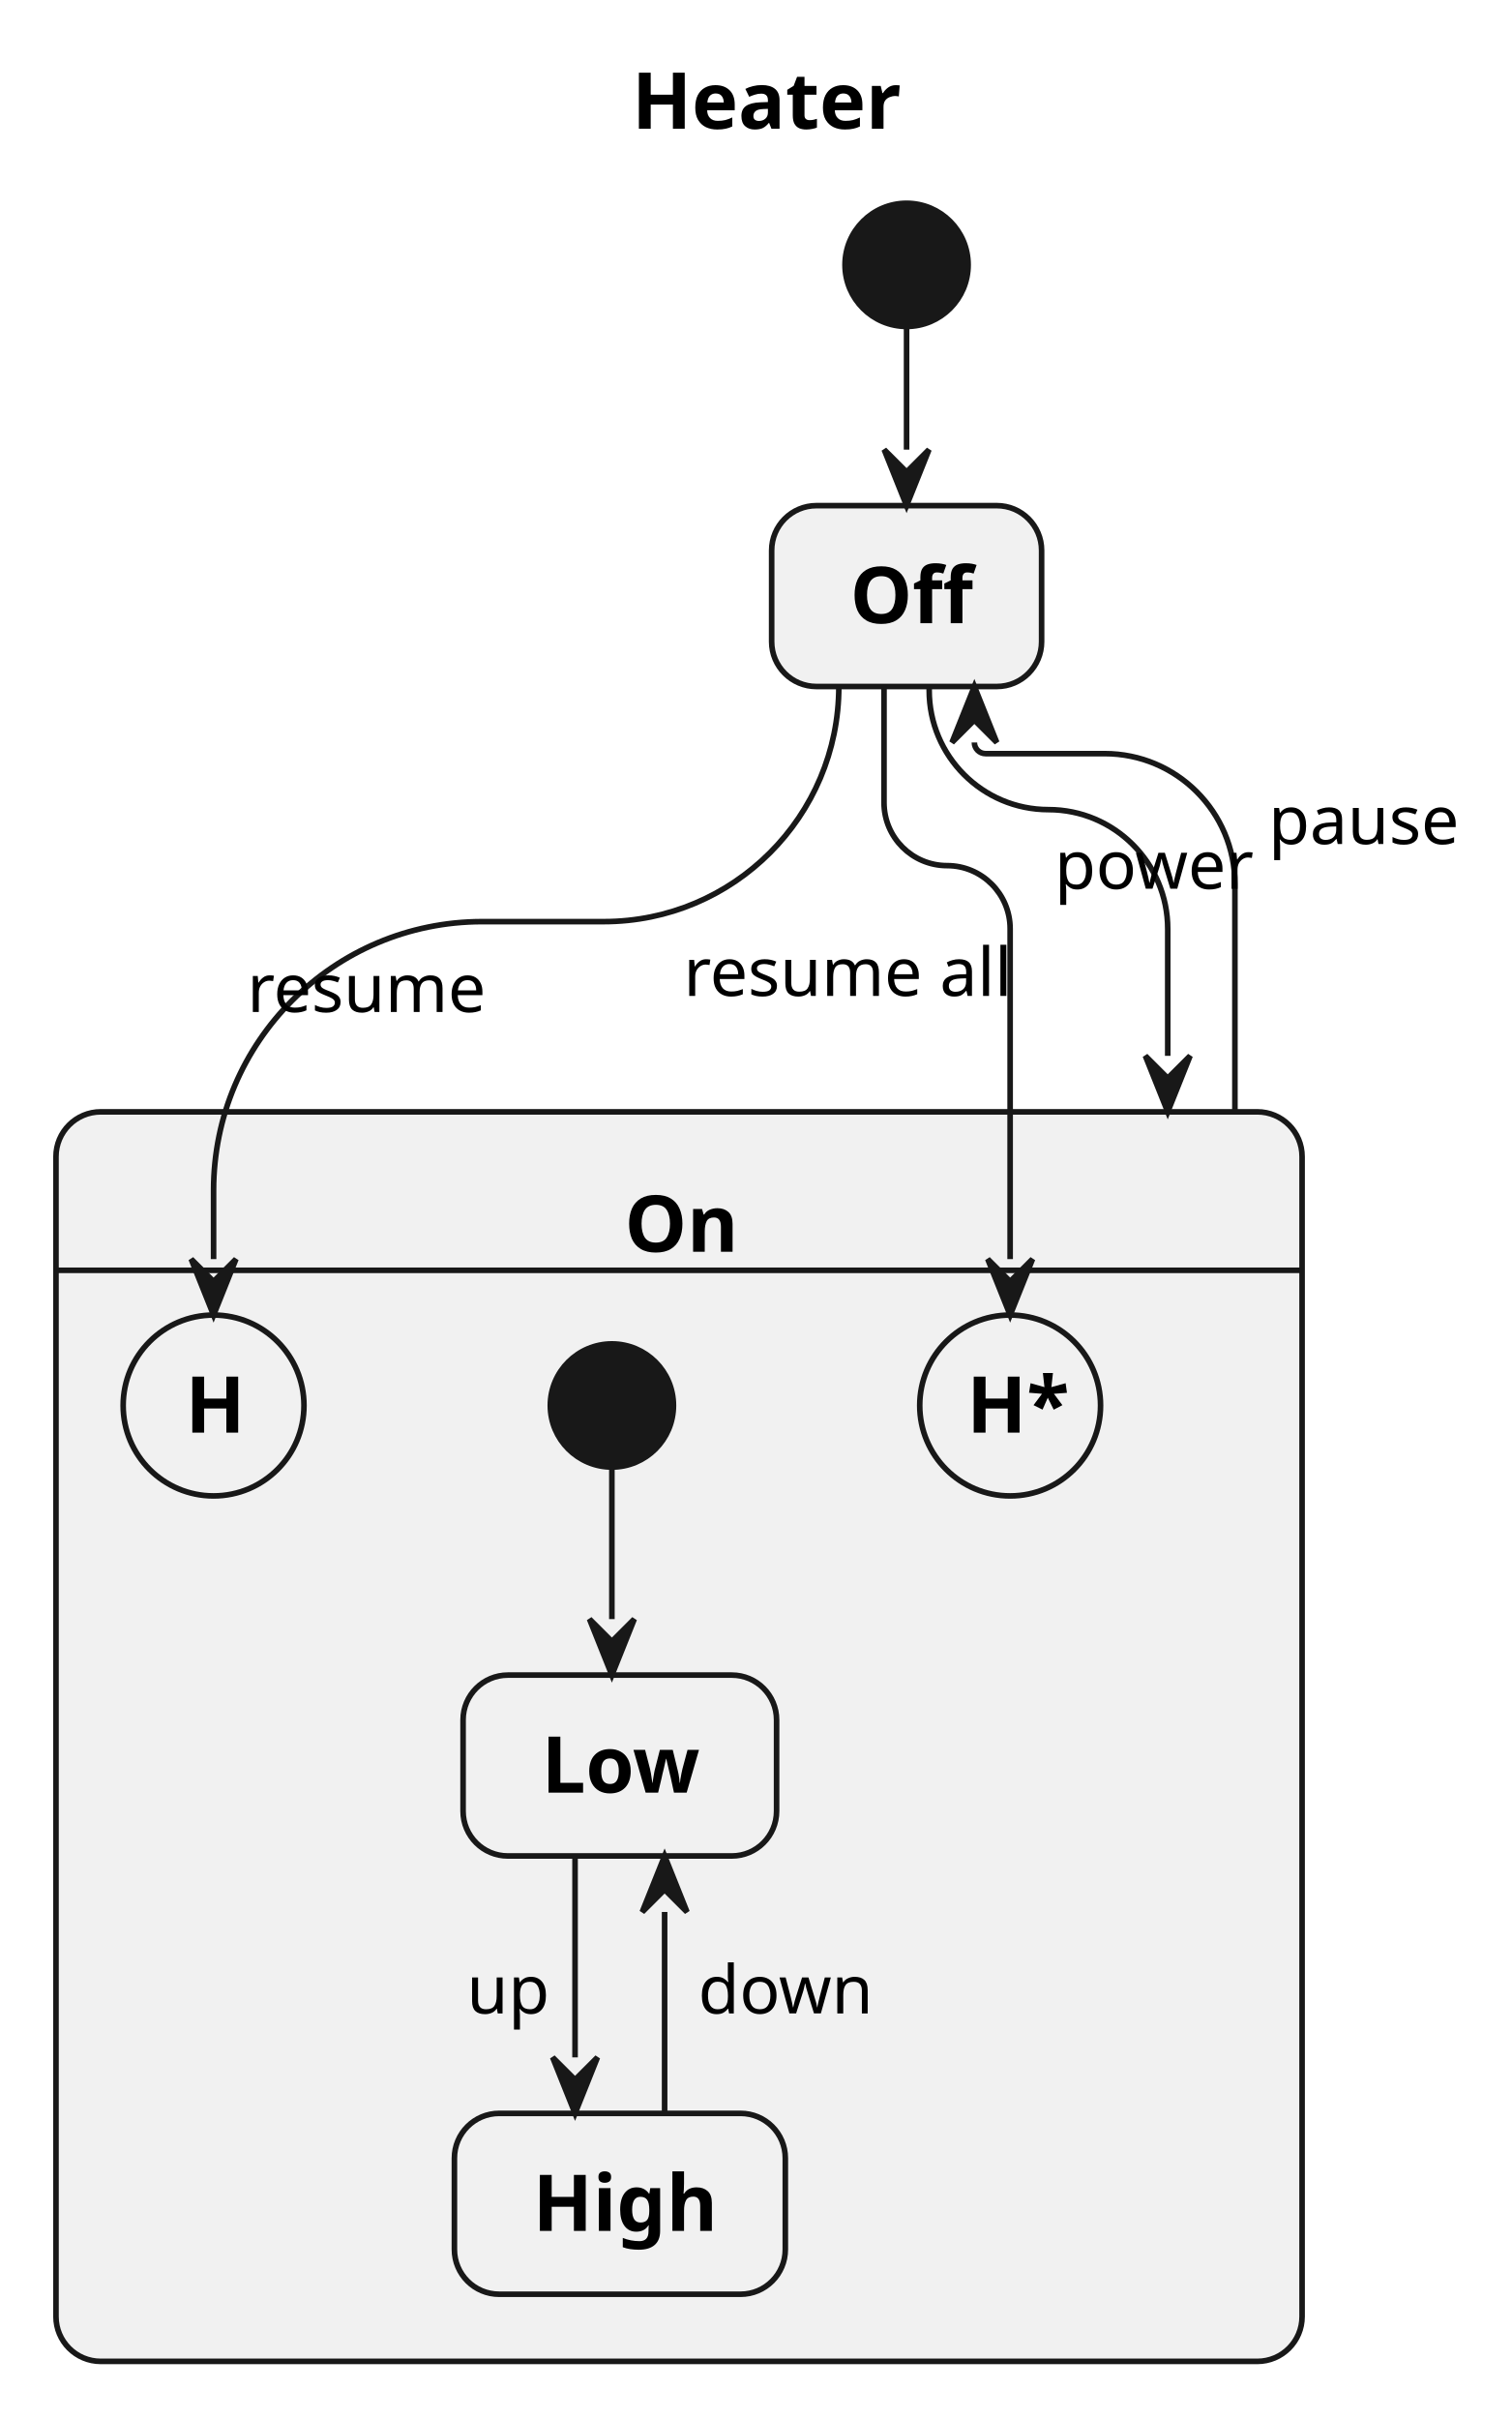
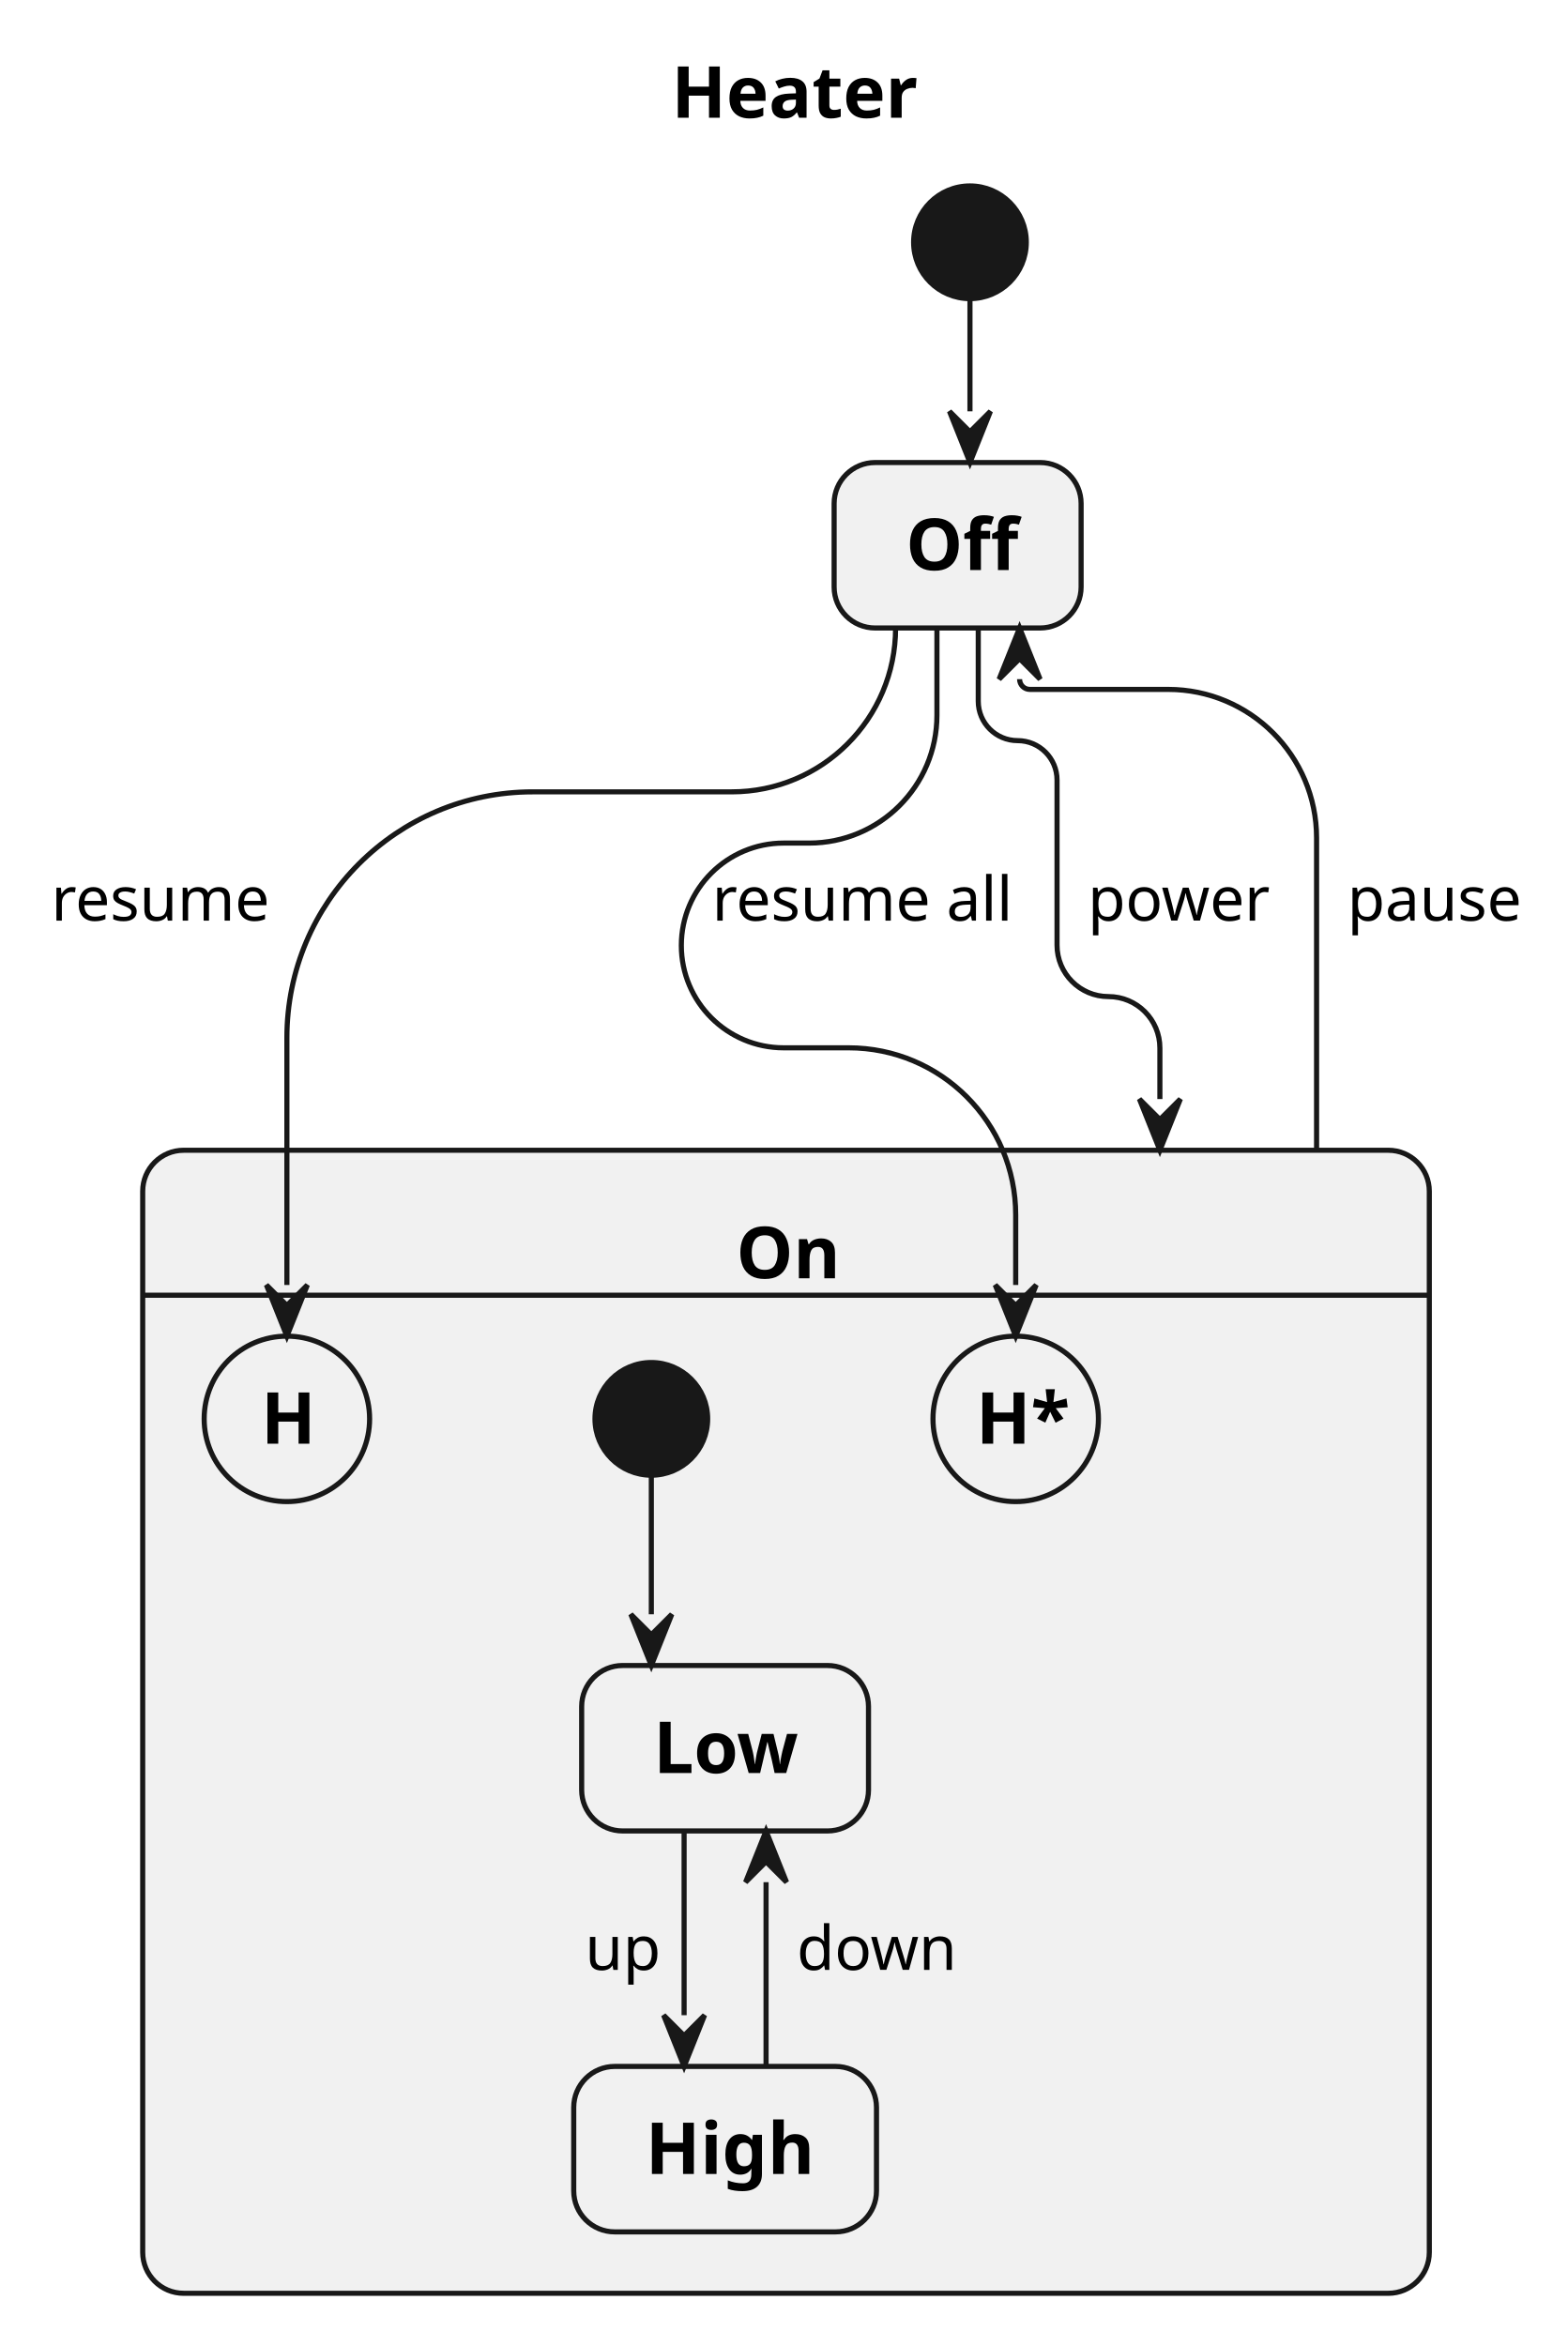
- <svg xmlns="http://www.w3.org/2000/svg" width="270" height="432" viewBox="0 0 270 432">
+ <svg xmlns="http://www.w3.org/2000/svg" width="306" height="458" viewBox="0 0 306 458">
  <g transform="translate(10,10)">
    <g>
-       <ellipse cx="151.94" cy="37.3" rx="11" ry="11" fill="#181818" stroke="#181818" stroke-width="1" />
-       <rect x="127.84" y="80.3" width="48.22" height="32.3" rx="8" ry="8" fill="#F1F1F1" stroke="#181818" stroke-width="1" />
-       <rect x="0" y="188.56" width="222.59" height="223.15" rx="8" ry="8" fill="#F1F1F1" stroke="#181818" stroke-width="1" />
-       <line x1="0" y1="216.86" x2="222.59" y2="216.86" fill="none" stroke="#181818" stroke-width="1" />
-       <ellipse cx="99.3" cy="241" rx="11" ry="11" fill="#181818" stroke="#181818" stroke-width="1" />
-       <rect x="72.72" y="289.15" width="56" height="32.3" rx="8" ry="8" fill="#F1F1F1" stroke="#181818" stroke-width="1" />
-       <rect x="71.17" y="367.42" width="59.11" height="32.3" rx="8" ry="8" fill="#F1F1F1" stroke="#181818" stroke-width="1" />
-       <ellipse cx="28.15" cy="241" rx="16.15" ry="16.15" fill="#F1F1F1" stroke="#181818" stroke-width="1" />
-       <ellipse cx="170.44" cy="241" rx="16.15" ry="16.15" fill="#F1F1F1" stroke="#181818" stroke-width="1" />
-       <polyline points="151.94,48.3 151.94,70.3" fill="none" stroke="#181818" stroke-width="1" />
-       <path d="M155.98,112.59 L155.98,113.29 C155.98,125.05 165.52,134.59 177.29,134.59 L177.29,134.59 C189.05,134.59 198.59,144.13 198.59,155.9 L198.59,178.56" fill="none" stroke="#181818" stroke-width="1" />
-       <path d="M210.59,188.56 L210.59,147.86 C210.59,135.01 200.17,124.59 187.32,124.59 L166.05,124.59 C164.95,124.59 164.05,123.7 164.05,122.59 L164.05,122.59" fill="none" stroke="#181818" stroke-width="1" />
-       <path d="M139.84,112.59 L139.84,112.59 C139.84,135.79 121.03,154.59 97.84,154.59 L76.15,154.59 C49.64,154.59 28.15,176.08 28.15,202.59 L28.15,214.86" fill="none" stroke="#181818" stroke-width="1" />
-       <path d="M147.91,112.59 L147.91,133.32 C147.91,139.55 152.95,144.59 159.18,144.59 L159.18,144.59 C165.4,144.59 170.44,149.64 170.44,155.86 L170.44,214.86" fill="none" stroke="#181818" stroke-width="1" />
-       <polyline points="99.3,252 99.3,279.15" fill="none" stroke="#181818" stroke-width="1" />
-       <polyline points="92.72,321.45 92.72,357.42" fill="none" stroke="#181818" stroke-width="1" />
-       <polyline points="108.72,367.42 108.72,331.45" fill="none" stroke="#181818" stroke-width="1" />
+       <ellipse cx="179.37" cy="37.3" rx="11" ry="11" fill="#181818" stroke="#181818" stroke-width="1" />
+       <rect x="152.85" y="80.3" width="48.22" height="32.3" rx="8" ry="8" fill="#F1F1F1" stroke="#181818" stroke-width="1" />
+       <rect x="17.86" y="214.56" width="251.19" height="223.15" rx="8" ry="8" fill="#F1F1F1" stroke="#181818" stroke-width="1" />
+       <line x1="17.86" y1="242.86" x2="269.05" y2="242.86" fill="none" stroke="#181818" stroke-width="1" />
+       <ellipse cx="117.16" cy="267" rx="11" ry="11" fill="#181818" stroke="#181818" stroke-width="1" />
+       <rect x="103.56" y="315.15" width="56" height="32.3" rx="8" ry="8" fill="#F1F1F1" stroke="#181818" stroke-width="1" />
+       <rect x="102.01" y="393.42" width="59.11" height="32.3" rx="8" ry="8" fill="#F1F1F1" stroke="#181818" stroke-width="1" />
+       <ellipse cx="46.01" cy="267" rx="16.15" ry="16.15" fill="#F1F1F1" stroke="#181818" stroke-width="1" />
+       <ellipse cx="188.3" cy="267" rx="16.15" ry="16.15" fill="#F1F1F1" stroke="#181818" stroke-width="1" />
+       <polyline points="179.37,48.3 179.37,70.3" fill="none" stroke="#181818" stroke-width="1" />
+       <path d="M180.99,112.59 L180.99,126.9 C180.99,131.15 184.43,134.59 188.68,134.59 L188.68,134.59 C192.92,134.59 196.37,138.03 196.37,142.28 L196.37,174.52 C196.37,180.06 200.86,184.56 206.41,184.56 L206.41,184.56 C211.96,184.56 216.45,189.06 216.45,194.6 L216.45,204.56" fill="none" stroke="#181818" stroke-width="1" />
+       <path d="M247.04,214.56 L247.04,153.58 C247.04,137.57 234.06,124.59 218.05,124.59 L191.06,124.59 C189.96,124.59 189.06,123.7 189.06,122.59 L189.06,122.59" fill="none" stroke="#181818" stroke-width="1" />
+       <path d="M164.85,112.59 L164.85,112.59 C164.85,130.27 150.52,144.59 132.85,144.59 L94.01,144.59 C67.5,144.59 46.01,166.08 46.01,192.59 L46.01,240.86" fill="none" stroke="#181818" stroke-width="1" />
+       <path d="M172.92,112.59 L172.92,129.64 C172.92,143.42 161.75,154.59 147.97,154.59 L143.01,154.59 C131.97,154.59 123.02,163.54 123.02,174.58 L123.02,174.58 C123.02,185.61 131.97,194.56 143.01,194.56 L155.66,194.56 C173.69,194.56 188.3,209.17 188.3,227.2 L188.3,240.86" fill="none" stroke="#181818" stroke-width="1" />
+       <polyline points="117.16,278 117.16,305.15" fill="none" stroke="#181818" stroke-width="1" />
+       <polyline points="123.56,347.45 123.56,383.42" fill="none" stroke="#181818" stroke-width="1" />
+       <polyline points="139.56,393.42 139.56,357.45" fill="none" stroke="#181818" stroke-width="1" />
    </g>
    <g>
      <text font-family="sans-serif" xml:space="preserve">
-         <tspan x="141.84" y="101.29" font-size="14" fill="#000000" font-weight="bold" textLength="20.22" lengthAdjust="spacing">Off</tspan>
+         <tspan x="166.85" y="101.29" font-size="14" fill="#000000" font-weight="bold" textLength="20.22" lengthAdjust="spacing">Off</tspan>
      </text>
      <text font-family="sans-serif" xml:space="preserve">
-         <tspan x="101.57" y="213.55" font-size="14" fill="#000000" font-weight="bold" textLength="19.45" lengthAdjust="spacing">On</tspan>
+         <tspan x="133.73" y="239.55" font-size="14" fill="#000000" font-weight="bold" textLength="19.45" lengthAdjust="spacing">On</tspan>
      </text>
      <text font-family="sans-serif" xml:space="preserve">
-         <tspan x="86.72" y="310.14" font-size="14" fill="#000000" font-weight="bold" textLength="28" lengthAdjust="spacing">Low</tspan>
+         <tspan x="117.56" y="336.14" font-size="14" fill="#000000" font-weight="bold" textLength="28" lengthAdjust="spacing">Low</tspan>
      </text>
      <text font-family="sans-serif" xml:space="preserve">
-         <tspan x="85.17" y="388.41" font-size="14" fill="#000000" font-weight="bold" textLength="31.11" lengthAdjust="spacing">High</tspan>
+         <tspan x="116.01" y="414.41" font-size="14" fill="#000000" font-weight="bold" textLength="31.11" lengthAdjust="spacing">High</tspan>
      </text>
      <text font-family="sans-serif" xml:space="preserve">
-         <tspan x="23.09" y="245.85" font-size="14" fill="#000000" font-weight="bold" textLength="10.11" lengthAdjust="spacing">H</tspan>
+         <tspan x="40.95" y="271.85" font-size="14" fill="#000000" font-weight="bold" textLength="10.11" lengthAdjust="spacing">H</tspan>
      </text>
      <text font-family="sans-serif" xml:space="preserve">
-         <tspan x="162.67" y="245.85" font-size="14" fill="#000000" font-weight="bold" textLength="15.55" lengthAdjust="spacing">H*</tspan>
+         <tspan x="180.53" y="271.85" font-size="14" fill="#000000" font-weight="bold" textLength="15.55" lengthAdjust="spacing">H*</tspan>
      </text>
      <text font-family="sans-serif" xml:space="preserve">
-         <tspan x="73.38" y="349.58" font-size="12" fill="#000000" textLength="13.34" lengthAdjust="spacing">up</tspan>
+         <tspan x="104.22" y="374.58" font-size="12" fill="#000000" textLength="13.34" lengthAdjust="spacing">up</tspan>
      </text>
      <text font-family="sans-serif" xml:space="preserve">
-         <tspan x="114.72" y="349.58" font-size="12" fill="#000000" textLength="28.68" lengthAdjust="spacing">down</tspan>
+         <tspan x="145.56" y="374.58" font-size="12" fill="#000000" textLength="28.68" lengthAdjust="spacing">down</tspan>
      </text>
      <text font-family="sans-serif" xml:space="preserve">
-         <tspan x="178.38" y="148.73" font-size="12" fill="#000000" textLength="32.68" lengthAdjust="spacing">power</tspan>
+         <tspan x="202.37" y="169.73" font-size="12" fill="#000000" textLength="32.68" lengthAdjust="spacing">power</tspan>
      </text>
      <text font-family="sans-serif" xml:space="preserve">
-         <tspan x="216.59" y="140.73" font-size="12" fill="#000000" textLength="32.69" lengthAdjust="spacing">pause</tspan>
+         <tspan x="253.04" y="169.73" font-size="12" fill="#000000" textLength="32.69" lengthAdjust="spacing">pause</tspan>
      </text>
      <text font-family="sans-serif" xml:space="preserve">
-         <tspan x="34.15" y="170.73" font-size="12" fill="#000000" textLength="40.01" lengthAdjust="spacing">resume</tspan>
+         <tspan x="0" y="169.73" font-size="12" fill="#000000" textLength="40.01" lengthAdjust="spacing">resume</tspan>
      </text>
      <text font-family="sans-serif" xml:space="preserve">
-         <tspan x="112.1" y="167.85" font-size="12" fill="#000000" textLength="55.34" lengthAdjust="spacing">resume all</tspan>
+         <tspan x="129.02" y="169.73" font-size="12" fill="#000000" textLength="55.34" lengthAdjust="spacing">resume all</tspan>
      </text>
-       <polygon points="147.94,70.3 151.94,80.3 155.94,70.3 151.94,74.3" fill="#181818" stroke="#181818" stroke-width="1" />
-       <polygon points="194.59,178.56 198.59,188.56 202.59,178.56 198.59,182.56" fill="#181818" stroke="#181818" stroke-width="1" />
-       <polygon points="168.05,122.59 164.05,112.59 160.05,122.59 164.05,118.59" fill="#181818" stroke="#181818" stroke-width="1" />
-       <polygon points="24.15,214.86 28.15,224.86 32.15,214.86 28.15,218.86" fill="#181818" stroke="#181818" stroke-width="1" />
-       <polygon points="166.44,214.86 170.44,224.86 174.44,214.86 170.44,218.86" fill="#181818" stroke="#181818" stroke-width="1" />
-       <polygon points="95.3,279.15 99.3,289.15 103.3,279.15 99.3,283.15" fill="#181818" stroke="#181818" stroke-width="1" />
-       <polygon points="88.72,357.42 92.72,367.42 96.72,357.42 92.72,361.42" fill="#181818" stroke="#181818" stroke-width="1" />
-       <polygon points="112.72,331.45 108.72,321.45 104.72,331.45 108.72,327.45" fill="#181818" stroke="#181818" stroke-width="1" />
+       <polygon points="175.37,70.3 179.37,80.3 183.37,70.3 179.37,74.3" fill="#181818" stroke="#181818" stroke-width="1" />
+       <polygon points="212.45,204.56 216.45,214.56 220.45,204.56 216.45,208.56" fill="#181818" stroke="#181818" stroke-width="1" />
+       <polygon points="193.06,122.59 189.06,112.59 185.06,122.59 189.06,118.59" fill="#181818" stroke="#181818" stroke-width="1" />
+       <polygon points="42.01,240.86 46.01,250.86 50.01,240.86 46.01,244.86" fill="#181818" stroke="#181818" stroke-width="1" />
+       <polygon points="184.3,240.86 188.3,250.86 192.3,240.86 188.3,244.86" fill="#181818" stroke="#181818" stroke-width="1" />
+       <polygon points="113.16,305.15 117.16,315.15 121.16,305.15 117.16,309.15" fill="#181818" stroke="#181818" stroke-width="1" />
+       <polygon points="119.56,383.42 123.56,393.42 127.56,383.42 123.56,387.42" fill="#181818" stroke="#181818" stroke-width="1" />
+       <polygon points="143.56,357.45 139.56,347.45 135.56,357.45 139.56,353.45" fill="#181818" stroke="#181818" stroke-width="1" />
      <text font-family="sans-serif" xml:space="preserve">
-         <tspan x="102.86" y="12.99" font-size="14" fill="#000000" font-weight="bold" textLength="43.57" lengthAdjust="spacing">Heater</tspan>
+         <tspan x="121.08" y="12.99" font-size="14" fill="#000000" font-weight="bold" textLength="43.57" lengthAdjust="spacing">Heater</tspan>
      </text>
    </g>
  </g>
</svg>
